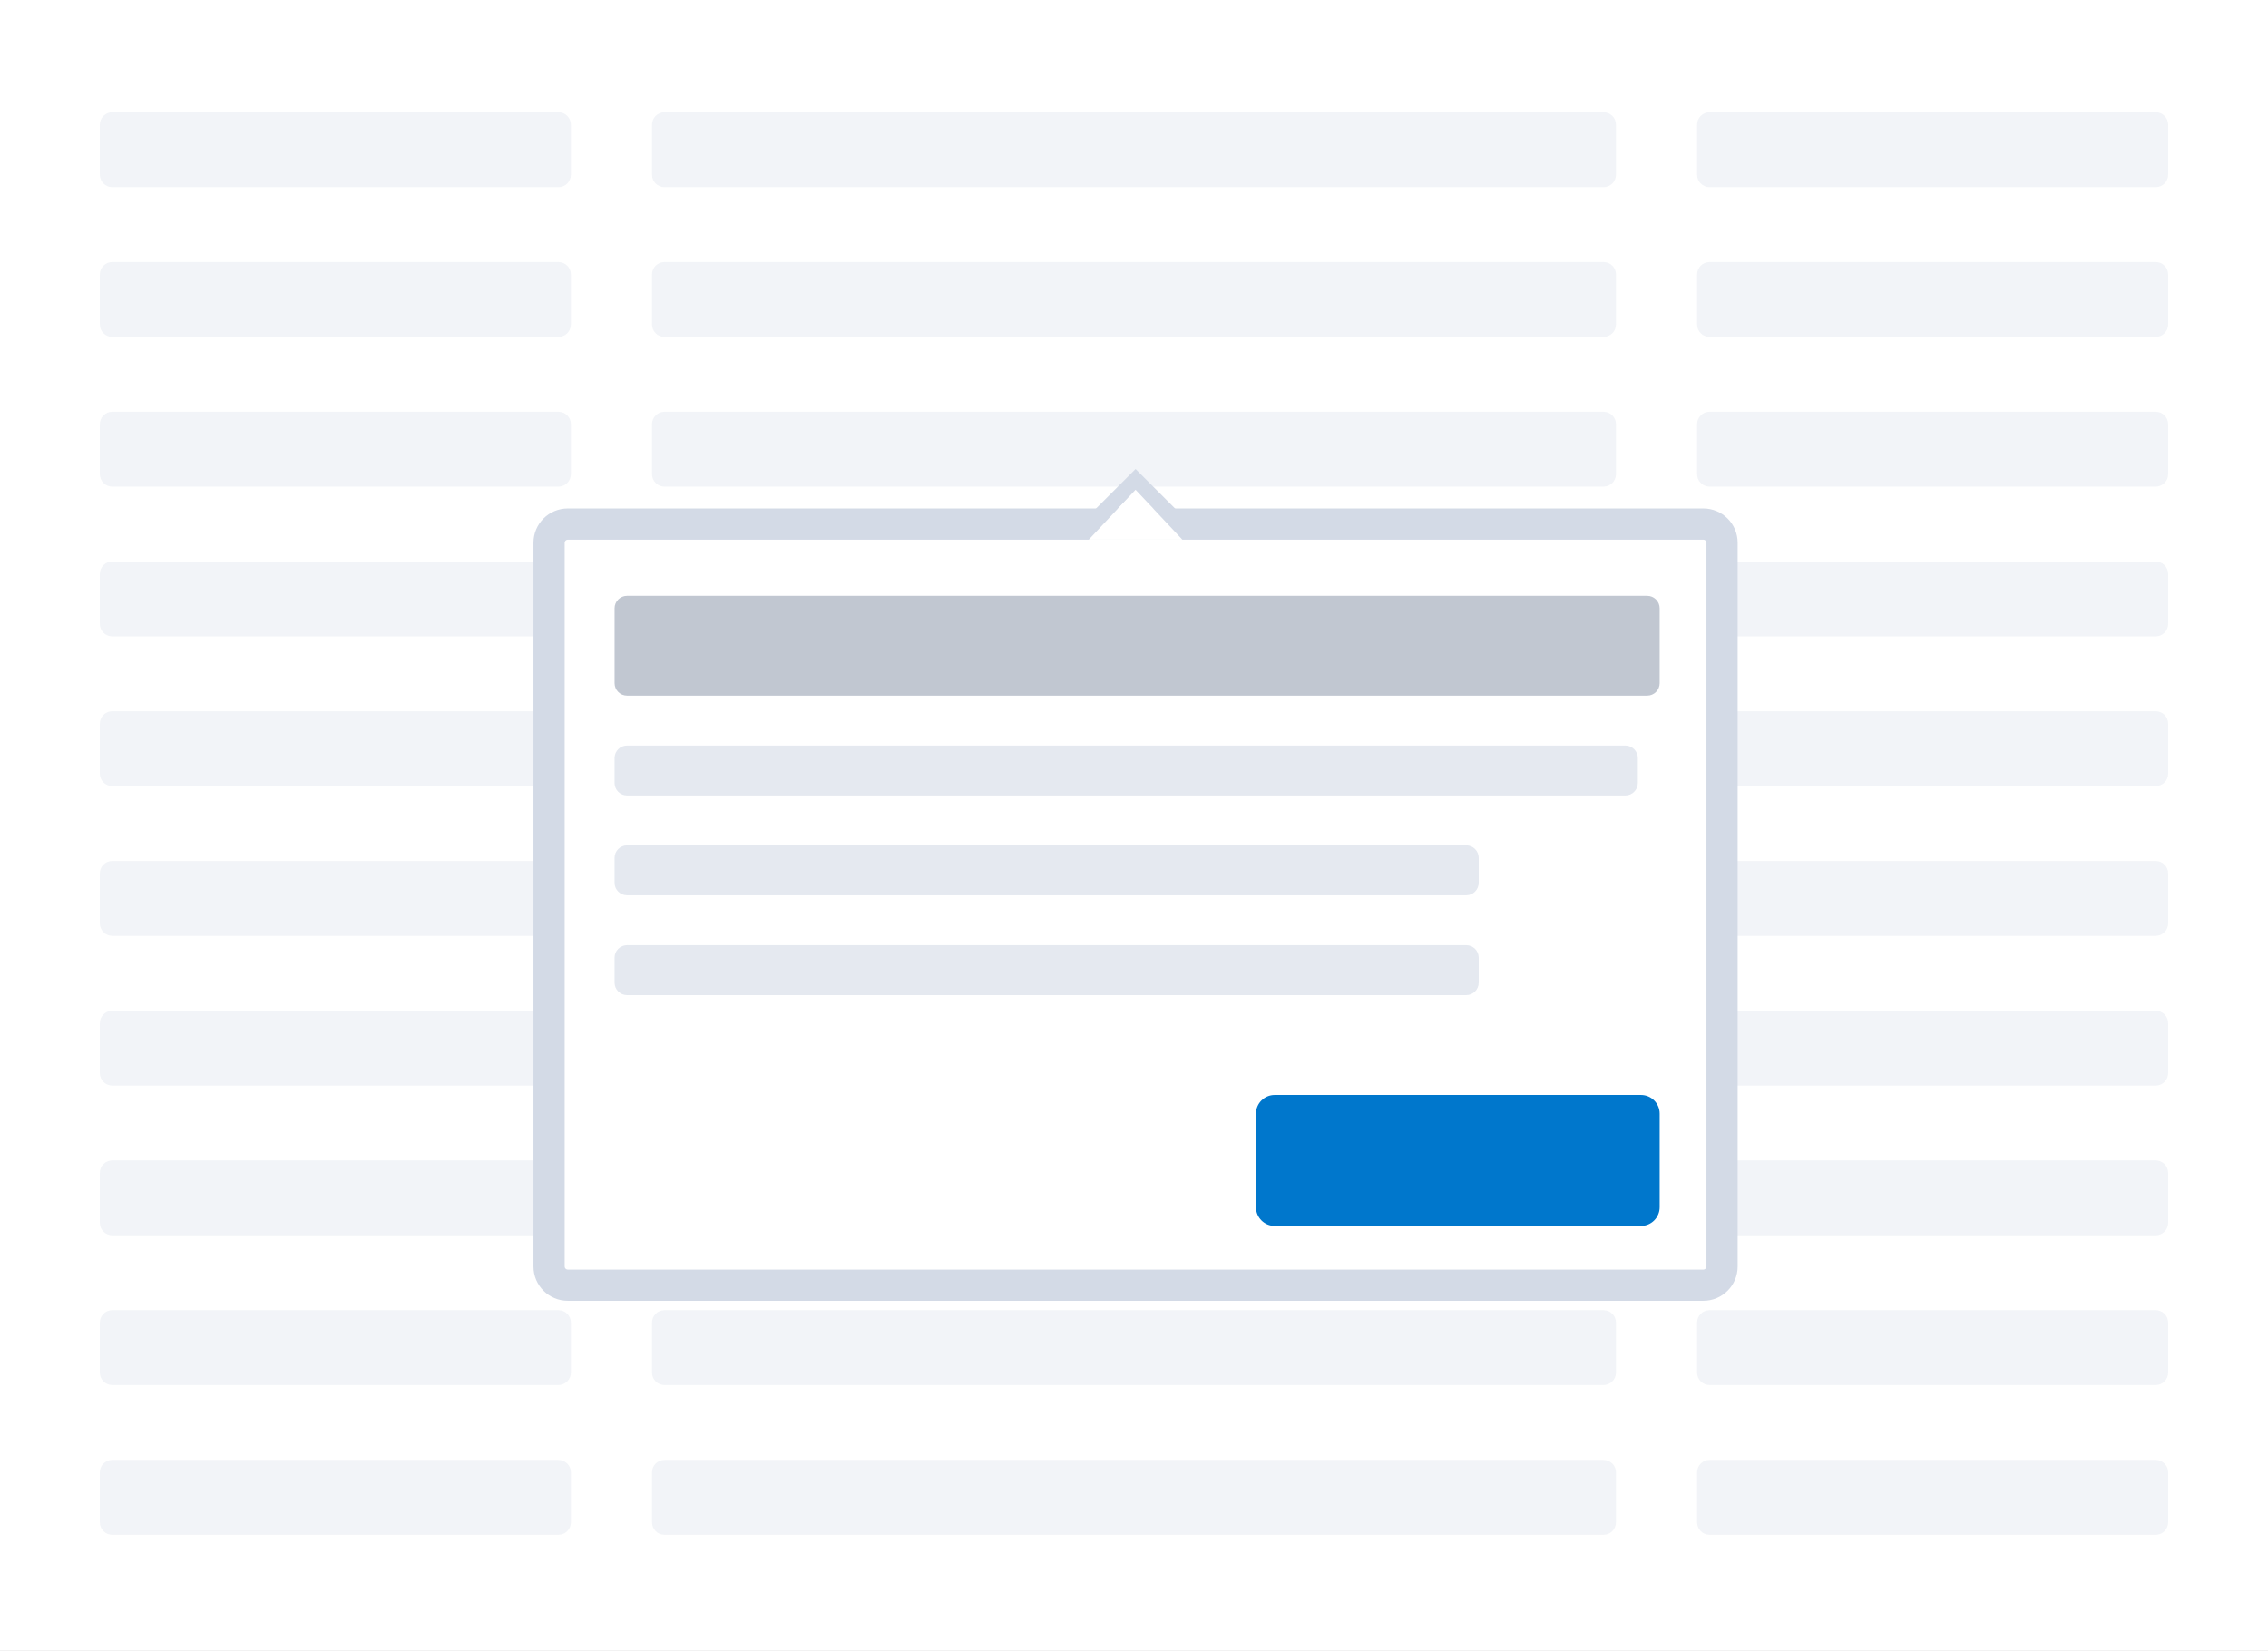
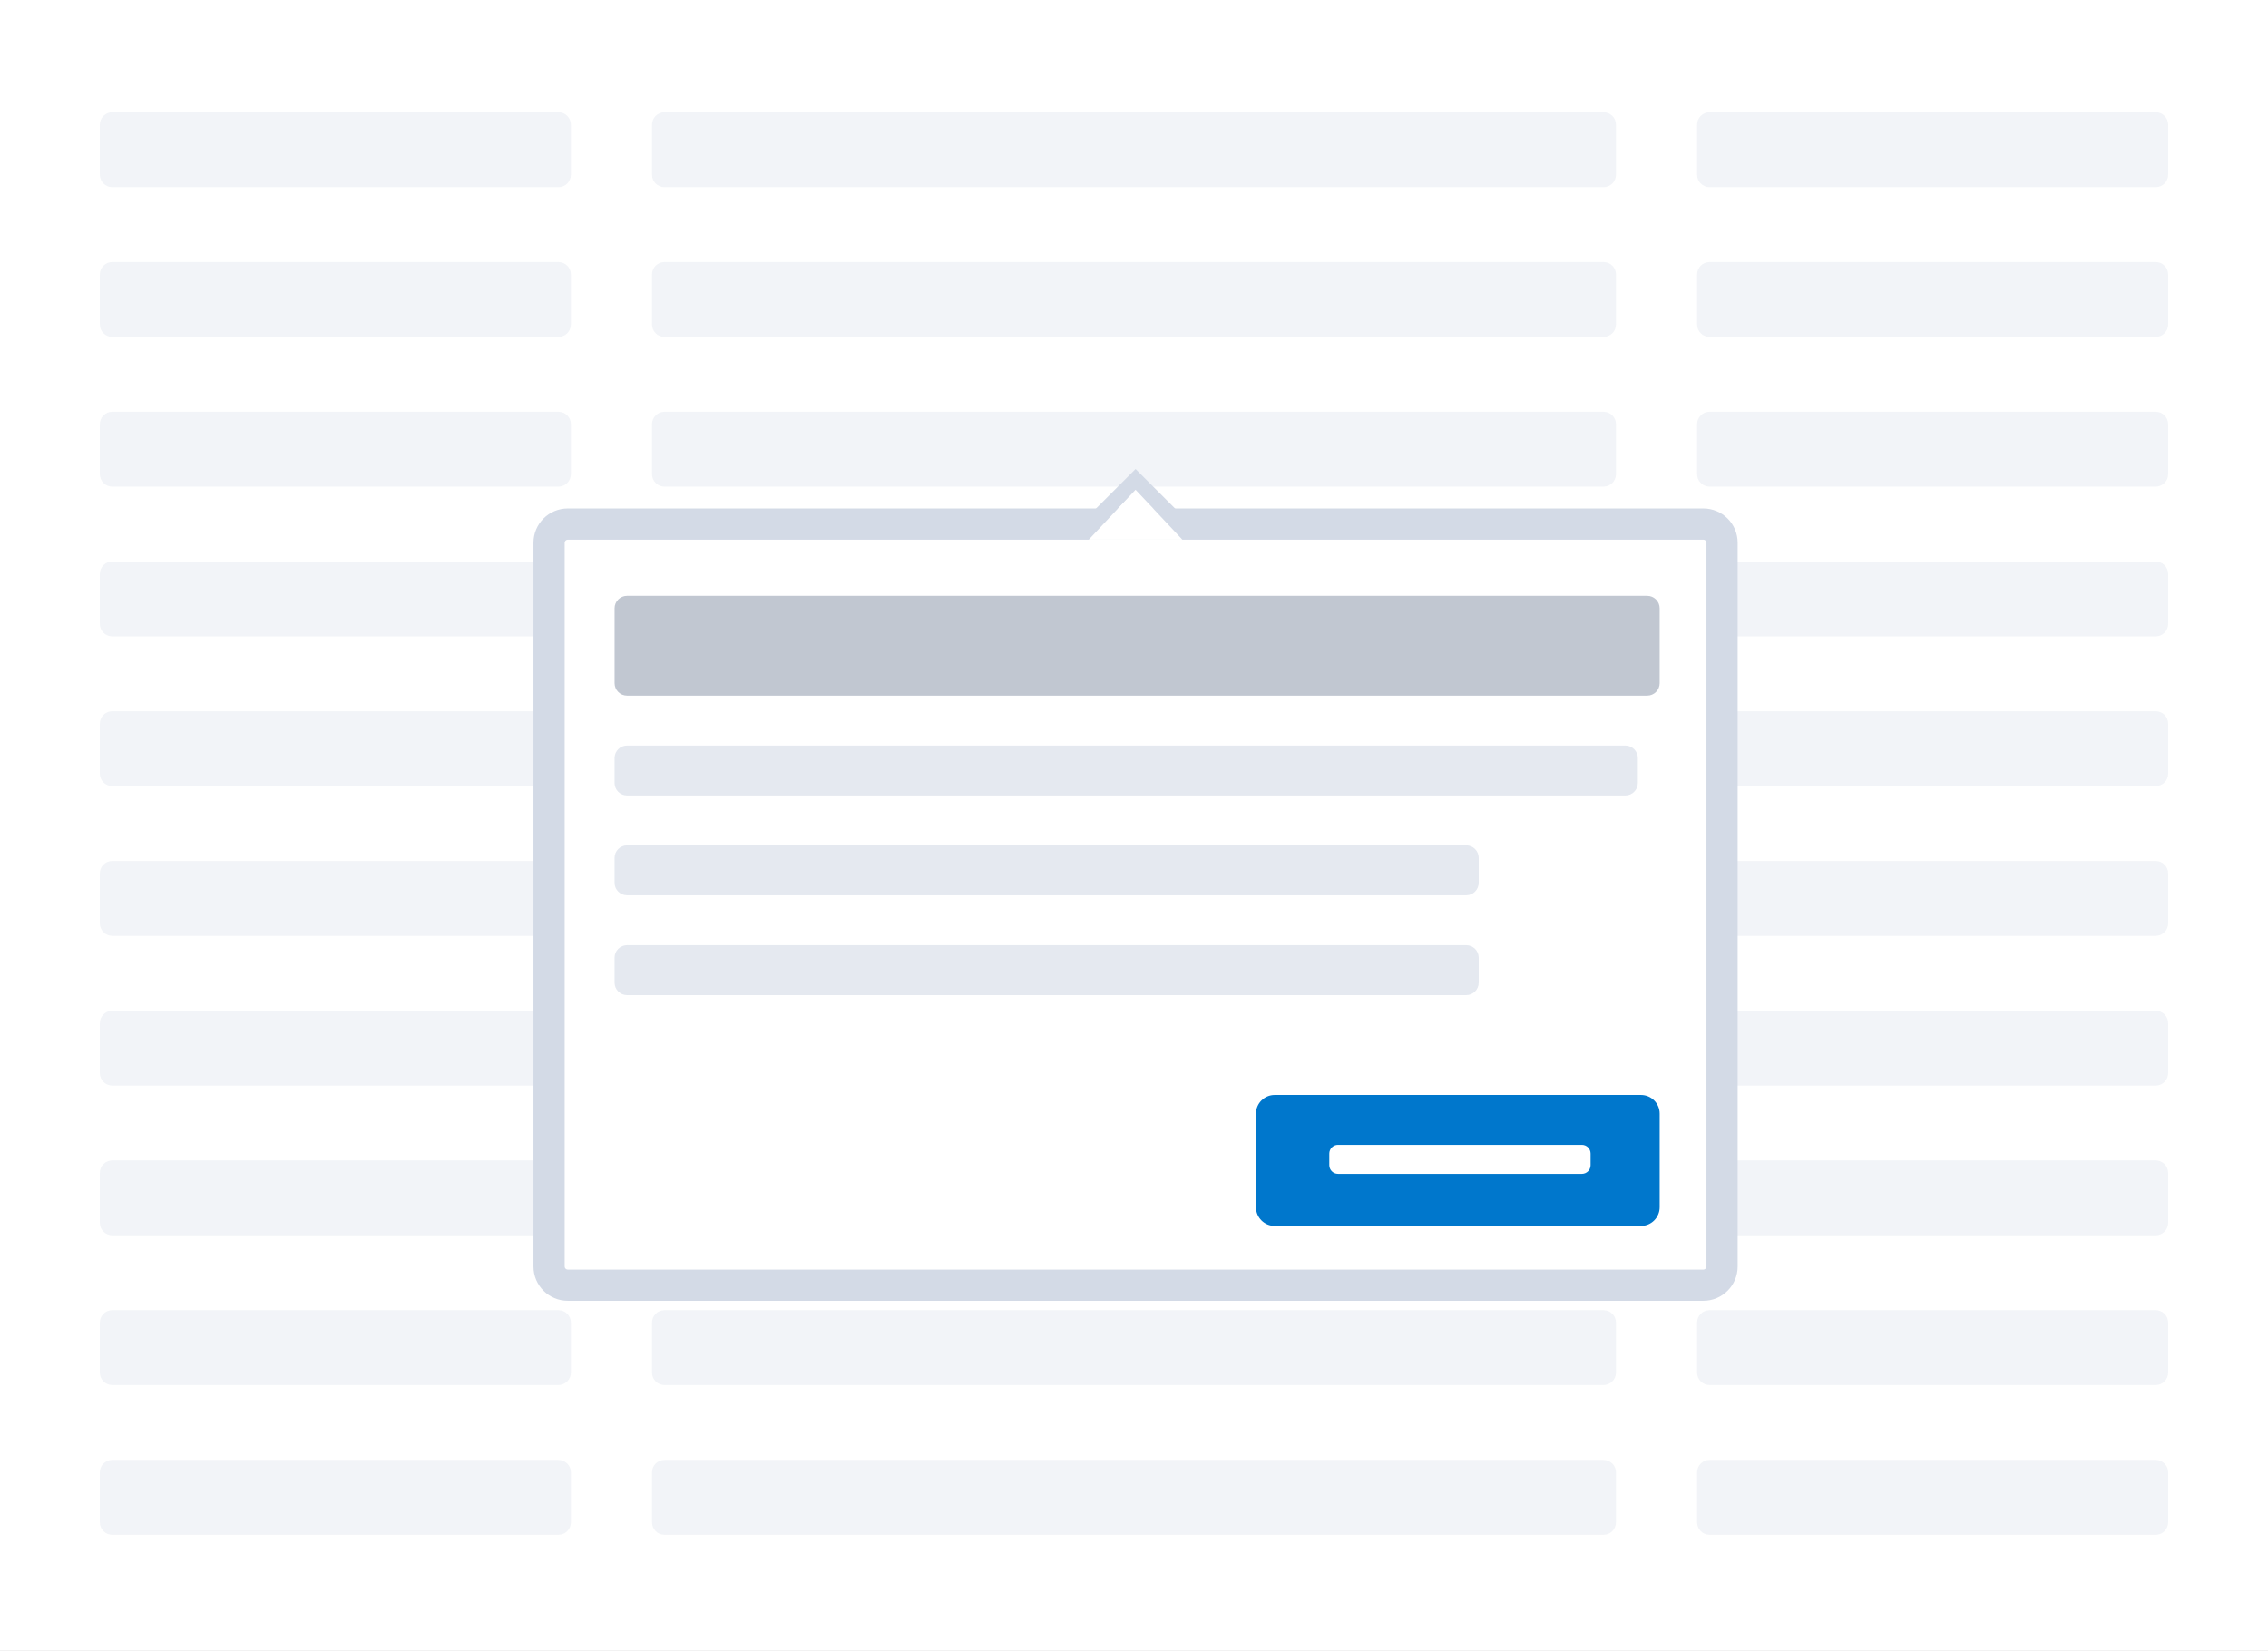
<svg xmlns="http://www.w3.org/2000/svg" width="727" height="529" viewBox="0 0 727 529" fill="none">
  <rect width="727" height="529" fill="white" />
  <g opacity="0.3">
    <rect x="32" y="36" width="151" height="24" rx="4" fill="#D3DAE6" />
    <rect x="209" y="36" width="309" height="24" rx="4" fill="#D3DAE6" />
    <rect x="544" y="36" width="151" height="24" rx="4" fill="#D3DAE6" />
    <rect x="32" y="84" width="151" height="24" rx="4" fill="#D3DAE6" />
    <rect x="209" y="84" width="309" height="24" rx="4" fill="#D3DAE6" />
    <rect x="544" y="84" width="151" height="24" rx="4" fill="#D3DAE6" />
    <rect x="32" y="132" width="151" height="24" rx="4" fill="#D3DAE6" />
    <rect x="209" y="132" width="309" height="24" rx="4" fill="#D3DAE6" />
    <rect x="544" y="132" width="151" height="24" rx="4" fill="#D3DAE6" />
    <rect x="32" y="180" width="151" height="24" rx="4" fill="#D3DAE6" />
    <rect x="209" y="180" width="309" height="24" rx="4" fill="#D3DAE6" />
    <rect x="544" y="180" width="151" height="24" rx="4" fill="#D3DAE6" />
    <rect x="32" y="228" width="151" height="24" rx="4" fill="#D3DAE6" />
    <rect x="209" y="228" width="309" height="24" rx="4" fill="#D3DAE6" />
    <rect x="544" y="228" width="151" height="24" rx="4" fill="#D3DAE6" />
    <rect x="32" y="276" width="151" height="24" rx="4" fill="#D3DAE6" />
    <rect x="209" y="276" width="309" height="24" rx="4" fill="#D3DAE6" />
    <rect x="544" y="276" width="151" height="24" rx="4" fill="#D3DAE6" />
    <rect x="32" y="324" width="151" height="24" rx="4" fill="#D3DAE6" />
    <rect x="209" y="324" width="309" height="24" rx="4" fill="#D3DAE6" />
    <rect x="544" y="324" width="151" height="24" rx="4" fill="#D3DAE6" />
    <rect x="32" y="372" width="151" height="24" rx="4" fill="#D3DAE6" />
    <rect x="209" y="372" width="309" height="24" rx="4" fill="#D3DAE6" />
    <rect x="544" y="372" width="151" height="24" rx="4" fill="#D3DAE6" />
    <rect x="32" y="420" width="151" height="24" rx="4" fill="#D3DAE6" />
    <rect x="209" y="420" width="309" height="24" rx="4" fill="#D3DAE6" />
    <rect x="544" y="420" width="151" height="24" rx="4" fill="#D3DAE6" />
    <rect x="32" y="468" width="151" height="24" rx="4" fill="#D3DAE6" />
    <rect x="209" y="468" width="309" height="24" rx="4" fill="#D3DAE6" />
    <rect x="544" y="468" width="151" height="24" rx="4" fill="#D3DAE6" />
  </g>
  <path d="M365.414 154.586L364 153.172L362.586 154.586L350.586 166.586L347.172 170H352H376H380.828L377.414 166.586L365.414 154.586Z" fill="#D3DAE6" stroke="#D3DAE6" stroke-width="4" />
  <rect x="176.5" y="168.5" width="375" height="243" rx="3.5" fill="white" stroke="#D3DAE6" />
  <path d="M364.354 155.646L364 155.293L363.646 155.646L351.646 167.646L350.793 168.5H352H376H377.207L376.354 167.646L364.354 155.646Z" fill="#D3DAE6" stroke="#D3DAE6" />
  <path d="M364 157.4L376 169.4H352L364 157.4Z" fill="white" />
  <path d="M182 173H546V163H182V173ZM547 174V406H557V174H547ZM546 407H182V417H546V407ZM181 406V174H171V406H181ZM182 407C181.448 407 181 406.552 181 406H171C171 412.075 175.925 417 182 417V407ZM547 406C547 406.552 546.552 407 546 407V417C552.075 417 557 412.075 557 406H547ZM546 173C546.552 173 547 173.448 547 174H557C557 167.925 552.075 163 546 163V173ZM182 163C175.925 163 171 167.925 171 174H181C181 173.448 181.448 173 182 173V163Z" fill="#D3DAE6" />
  <g opacity="0.6">
    <rect x="197" y="191" width="335" height="32" rx="4" fill="#98A2B3" />
    <rect x="197" y="239" width="328" height="16" rx="4" fill="#D3DAE6" />
    <rect x="197" y="271" width="277" height="16" rx="4" fill="#D3DAE6" />
    <rect x="197" y="303" width="277" height="16" rx="4" fill="#D3DAE6" />
  </g>
  <rect x="402.602" y="351" width="129.398" height="42" rx="6" fill="#0077CC" />
+   <rect x="426.106" y="367" width="83.753" height="9.306" rx="2.792" fill="white" />
  <path d="M364 157L379 173H349L364 157Z" fill="white" />
</svg>
